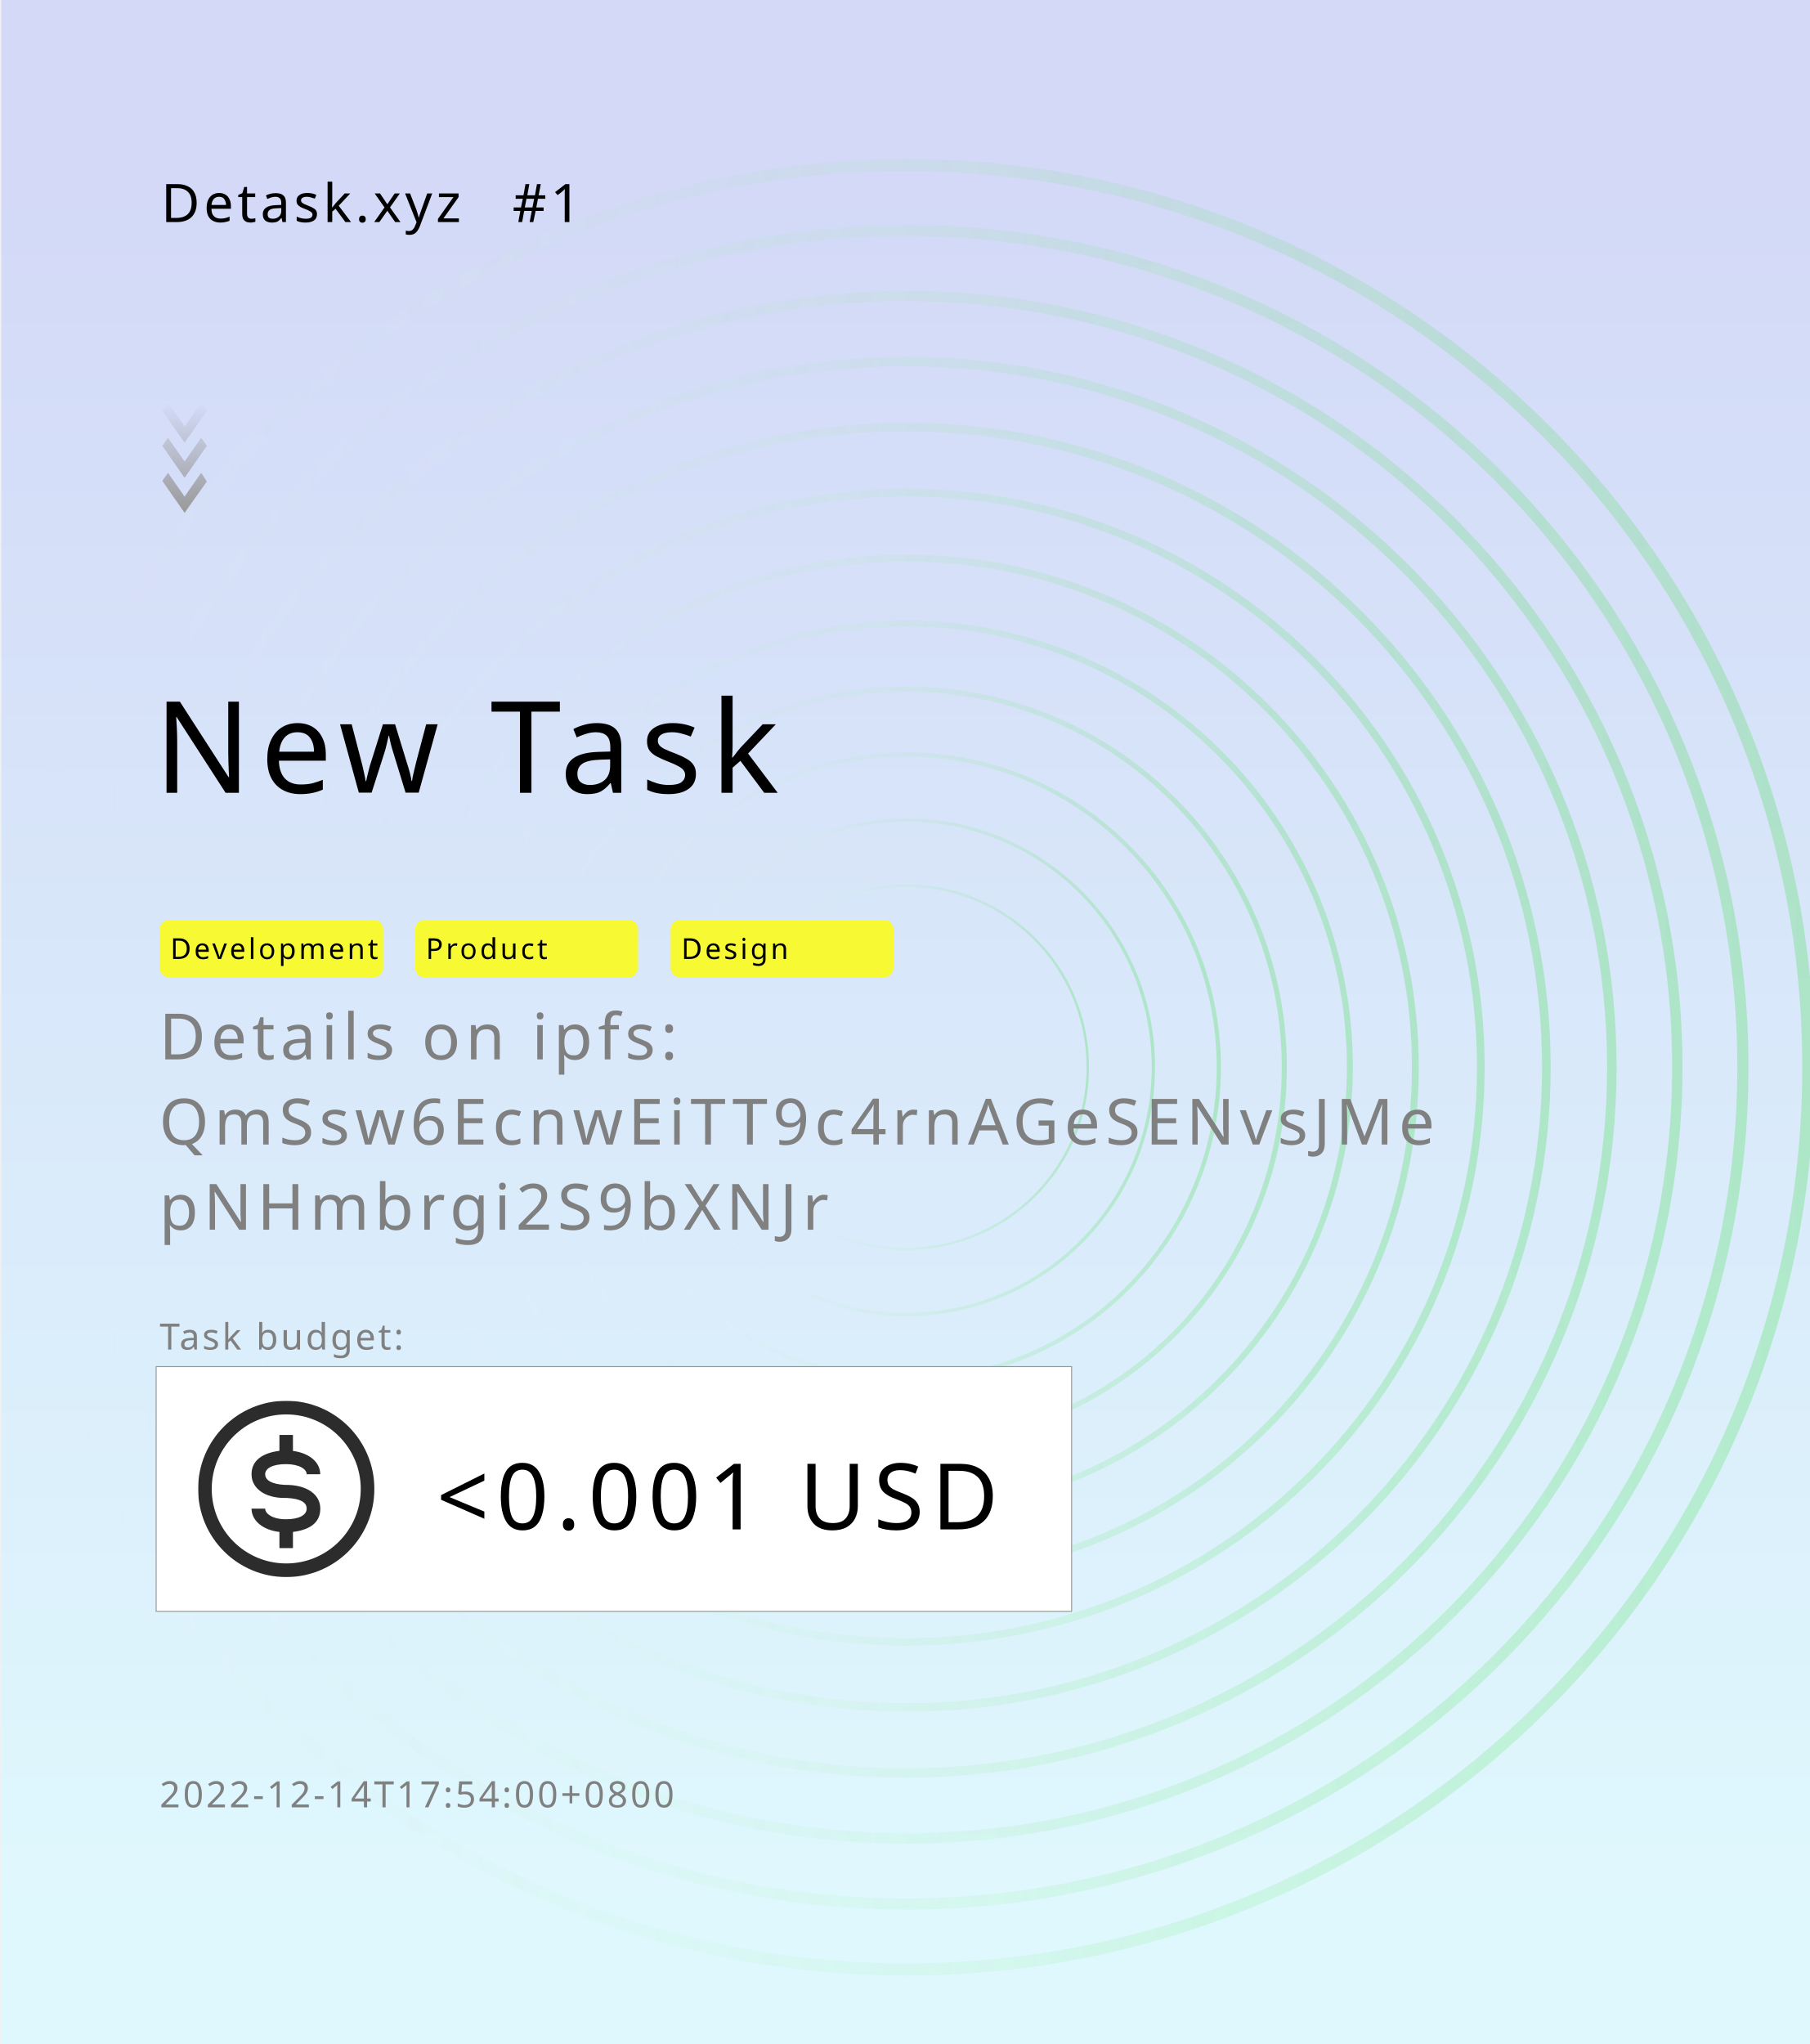
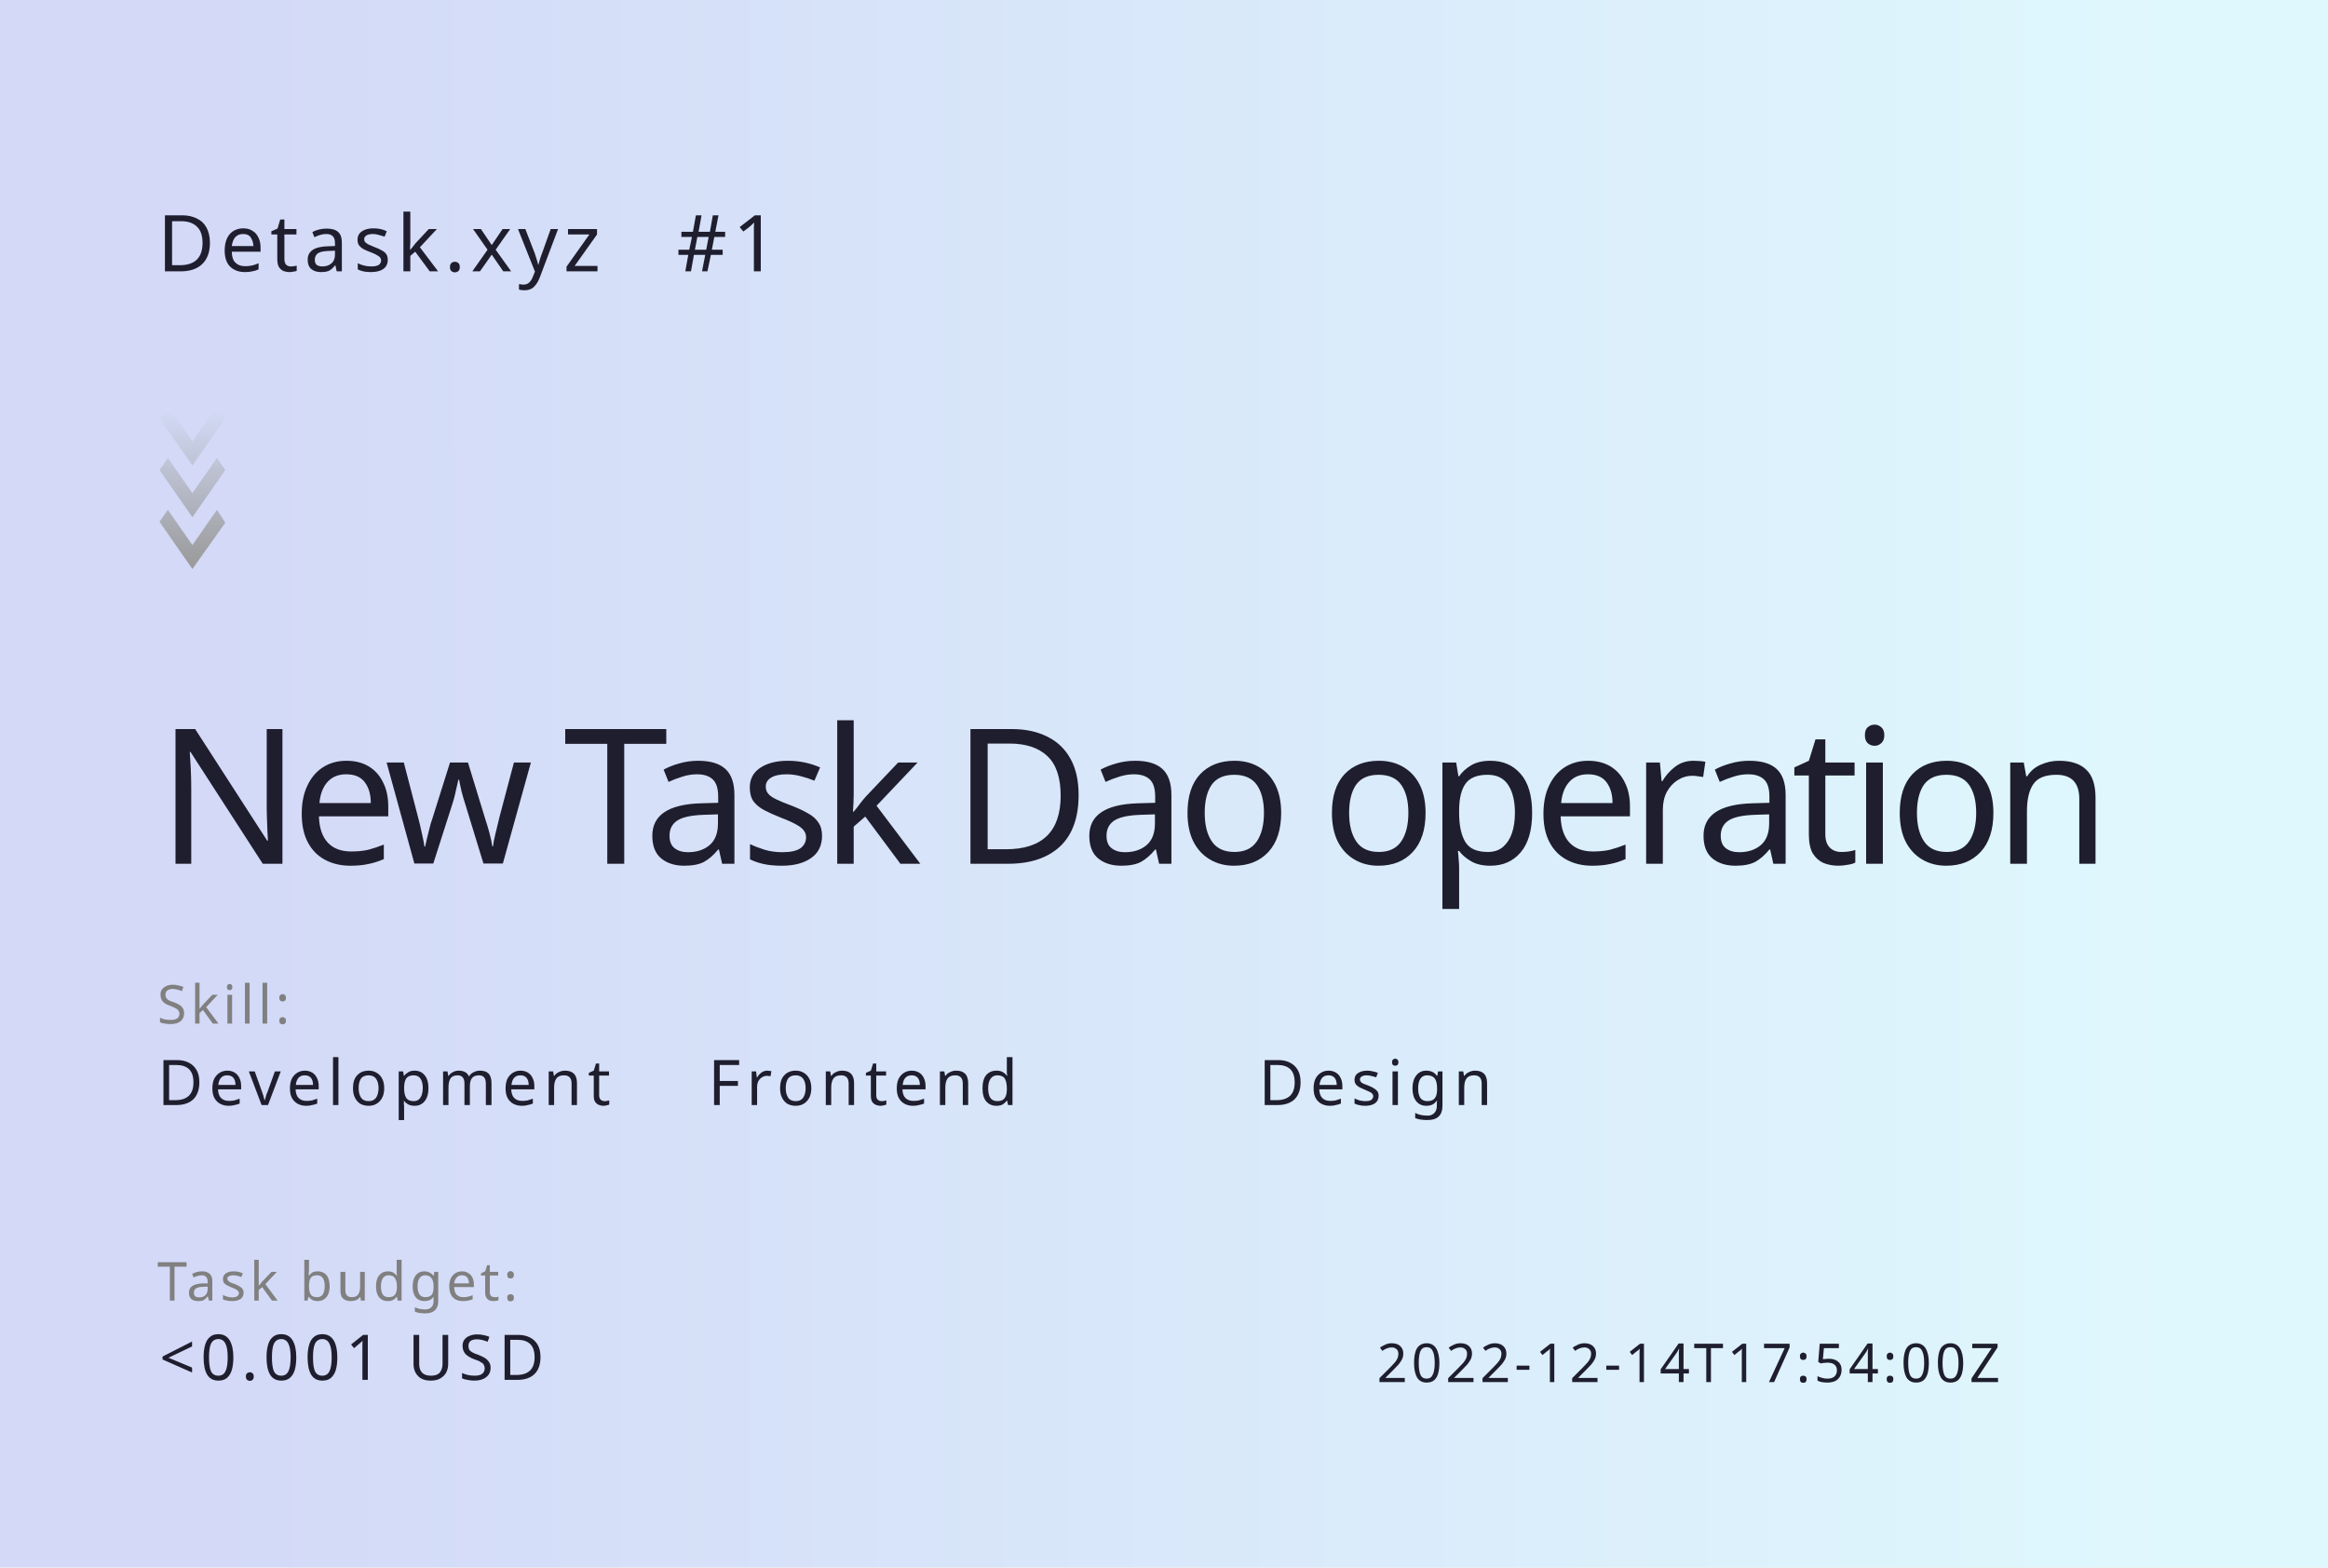
- <svg xmlns="http://www.w3.org/2000/svg" xmlns:xlink="http://www.w3.org/1999/xlink" id="l_1" data-name="l 1" viewBox="0 0 170 192">
+ <svg xmlns="http://www.w3.org/2000/svg" id="l_1" data-name="l 1" viewBox="0 0 147.98 99.64">
  <defs>
-     <linearGradient id="a_17" x1="85.12" y1="17.17" x2="85.13" y2="180.08" gradientUnits="userSpaceOnUse">
+     <linearGradient id="a" x1="1074.54" y1="1581.87" x2="1074.55" y2="1456.31" gradientTransform="matrix(0 -1 -1 0 1595.1 1124.36)" gradientUnits="userSpaceOnUse">
      <stop offset="0" stop-color="#d3d9f7" />
      <stop offset="1" stop-color="#dff8fd" />
    </linearGradient>
-     <linearGradient id="a" x1="-.19" y1="100.25" x2="170.44" y2="100.25" gradientUnits="userSpaceOnUse">
-       <stop offset="0" stop-color="#fff" stop-opacity="0" />
-       <stop offset="1" stop-color="#00d600" />
-     </linearGradient>
-     <linearGradient id="a-2" x1="6" y1="100.25" x2="164.25" y2="100.25" xlink:href="#a" />
-     <linearGradient id="a-3" x1="12.2" y1="100.25" x2="158.05" y2="100.25" xlink:href="#a" />
-     <linearGradient id="a-4" x1="18.39" y1="100.25" x2="151.86" y2="100.25" xlink:href="#a" />
-     <linearGradient id="a-5" x1="24.58" y1="100.25" x2="145.67" y2="100.25" xlink:href="#a" />
-     <linearGradient id="a-6" x1="30.78" y1="100.25" x2="139.47" y2="100.25" xlink:href="#a" />
-     <linearGradient id="a-7" x1="36.97" y1="100.25" x2="133.28" y2="100.25" xlink:href="#a" />
-     <linearGradient id="a-8" x1="43.17" y1="100.25" x2="127.08" y2="100.25" xlink:href="#a" />
-     <linearGradient id="a-9" x1="49.36" y1="100.25" x2="120.89" y2="100.25" xlink:href="#a" />
-     <linearGradient id="a-10" x1="55.56" y1="100.25" x2="114.69" y2="100.25" xlink:href="#a" />
-     <linearGradient id="a-11" x1="61.75" y1="100.25" x2="108.5" y2="100.25" xlink:href="#a" />
-     <linearGradient id="a-12" x1="67.95" y1="100.25" x2="102.3" y2="100.25" xlink:href="#a" />
-     <linearGradient id="a_44" x1="-399.35" y1="-508.52" x2="-389" y2="-508.52" gradientTransform="rotate(90 -464.18 -27)" gradientUnits="userSpaceOnUse">
+     <linearGradient id="d1" x1="-669.05" y1="1241.1" x2="-658.71" y2="1241.1" gradientTransform="matrix(0 1 1 0 -1228.87 694.87)" gradientUnits="userSpaceOnUse">
      <stop offset="0" stop-color="#d4dcf8" />
      <stop offset="1" stop-color="#999" />
    </linearGradient>
    <style>
-       .c26{fill-rule:evenodd}.c20,.c21{isolation:isolate}.c21{font-size:2.71px;letter-spacing:.09em}.c21,.c28{font-family:PingFangSC-Regular-GBpc-EUC-H,PingFang SC}.c25{fill:gray;font-family:PingFangSC-Light-GBpc-EUC-H,PingFang SC;font-size:3.4px;letter-spacing:.07em}.c26{fill:#ff0;opacity:.8}.c28{font-size:5px;letter-spacing:.07em}
+       .b1,.b2,.b3{isolation:isolate}.b1{font-size:4px}.b1,.b3{fill:#1f1e2e;font-family:PingFangSC-Medium-GBpc-EUC-H,PingFang SC}.b1{letter-spacing:.09em}.b2,.b3{letter-spacing:.07em}.b2{font-size:3.4px;font-family:PingFangSC-Light-GBpc-EUC-H,PingFang SC;fill:gray}.b3{font-size:5px}
    </style>
-     <mask id="mask" x="18.61" y="131.58" width="16.56" height="16.56" maskUnits="userSpaceOnUse">
-       <path id="path-1" style="fill-rule:evenodd;fill:#fff" d="M18.61 131.58h16.56v16.56H18.61v-16.56z" />
-     </mask>
  </defs>
-   <path style="fill:url(#a_17)" d="M.13 0h170v192H.13z" />
-   <g style="opacity:.2">
-     <circle cx="85.13" cy="100.25" r="84.75" style="stroke-width:1.14px;stroke:url(#a);fill:none;stroke-miterlimit:10" />
-     <circle cx="85.13" cy="100.25" r="78.6" style="stroke-width:1.05px;stroke:url(#a-2);fill:none;stroke-miterlimit:10" />
-     <circle cx="85.13" cy="100.25" r="72.44" style="stroke-width:.97px;stroke:url(#a-3);fill:none;stroke-miterlimit:10" />
-     <circle cx="85.13" cy="100.25" r="66.29" style="stroke-width:.89px;stroke:url(#a-4);fill:none;stroke-miterlimit:10" />
-     <circle cx="85.13" cy="100.25" r="60.14" style="stroke-width:.81px;stroke:url(#a-5);fill:none;stroke-miterlimit:10" />
-     <circle cx="85.13" cy="100.25" r="53.98" style="stroke-width:.72px;stroke:url(#a-6);fill:none;stroke-miterlimit:10" />
-     <circle cx="85.13" cy="100.25" r="47.83" style="stroke-width:.64px;stroke:url(#a-7);fill:none;stroke-miterlimit:10" />
-     <circle cx="85.13" cy="100.25" r="41.68" style="stroke-width:.56px;stroke:url(#a-8);fill:none;stroke-miterlimit:10" />
-     <circle cx="85.13" cy="100.25" r="35.52" style="stroke-width:.48px;stroke:url(#a-9);fill:none;stroke-miterlimit:10" />
-     <circle cx="85.13" cy="100.25" r="29.37" style="stroke-width:.39px;stroke:url(#a-10);fill:none;stroke-miterlimit:10" />
-     <circle cx="85.13" cy="100.25" r="23.22" style="stroke-width:.31px;stroke:url(#a-11);fill:none;stroke-miterlimit:10" />
-     <circle cx="85.13" cy="100.25" r="17.06" style="stroke-width:.23px;stroke:url(#a-12);fill:none;stroke-miterlimit:10" />
-   </g>
-   <text class="c28" transform="translate(15.13 20.86)">Detask.xyz</text>
-   <text class="c28" transform="translate(48.13 20.86)">#1</text>
-   <path d="m17.34 43.35-1.56-2.23-.53.76 2.09 3 2.09-3-.53-.76Zm0-3.29-1.56-2.23-.53.76 2.09 3 2.09-3-.53-.76Zm0 6.59-1.56-2.24-.53.76 2.09 3 2.09-2.94-.53-.82Z" style="fill:url(#a_44)" />
-   <text transform="translate(14.49 74.47)" style="font-size:12px;font-family:PingFangSC-Semibold-GBpc-EUC-H,PingFang SC;letter-spacing:.07em">New Task</text>
-   <text transform="translate(14.95 99.51)" style="fill:gray;font-family:PingFangSC-Light-GBpc-EUC-H,PingFang SC;font-size:6px;letter-spacing:.08em">Details on ipfs:<tspan x="0" y="8">QmSsw6EcnwEiTT9c4rnAGeSENvsJMe</tspan>
-     <tspan x="0" y="16">pNHmbrgi2S9bXNJr</tspan>
-   </text>
-   <path class="c26" d="M16 86.42h19a.9.9 0 0 1 1 .8V91a.91.91 0 0 1-1 .8H16a.91.91 0 0 1-1-.8v-3.78a.9.9 0 0 1 1-.8Z" />
-   <g class="c20">
-     <text class="c21" transform="translate(16 90.08)">Development</text>
-   </g>
-   <path class="c26" d="M40 86.42h18.94a.9.9 0 0 1 1 .8V91a.91.91 0 0 1-1 .8H40a.91.91 0 0 1-1-.8v-3.78a.9.9 0 0 1 1-.8Z" />
-   <g class="c20">
-     <text class="c21" transform="translate(40 90.08)">Product</text>
-   </g>
-   <path class="c26" d="M64 86.42h18.94a.9.9 0 0 1 1 .8V91a.91.91 0 0 1-1 .8H64a.91.91 0 0 1-1-.8v-3.78a.9.9 0 0 1 1-.8Z" />
-   <g class="c20">
-     <text class="c21" transform="translate(64 90.08)">Design</text>
-   </g>
-   <text class="c25" transform="translate(15 126.77)">Task budget:</text>
-   <path style="stroke:#979797;stroke-width:.09px;fill:#fff" d="M14.67 128.37h86v22.99H14.67z" />
-   <g style="mask:url(#mask)">
-     <path d="M27.52 134.79v1.5c1.47.19 2.51 1 2.56 2.1v.09h-1.27c0-.49-.72-.95-1.95-.95s-1.95.39-1.95.95.61.93 1.83 1h.12c1.92 0 3.23.86 3.23 2.23s-1.05 2-2.57 2.19v1.52h-1.27v-1.52c-1.5-.17-2.56-1-2.62-2.11v-.08h1.28c0 .49.72 1 1.95 1s1.95-.39 1.95-1-.61-.93-1.83-1h-.24c-1.86 0-3.11-.9-3.11-2.23s1.08-2 2.62-2.2v-1.49Zm-.63-1.93a7 7 0 1 0 7 7 7 7 0 0 0-7-7Zm0-1.28a8.28 8.28 0 1 1-8.28 8.28 8.28 8.28 0 0 1 8.28-8.28Z" style="fill:#2c2c2c;fill-rule:evenodd" />
-   </g>
-   <text transform="translate(41 143.66)" style="font-size:8.63px;font-family:PingFangSC-Medium-GBpc-EUC-H,PingFang SC;letter-spacing:.08em"> &lt;0.001 USD</text>
-   <text class="c25" transform="translate(15 169.77)">2022-12-14T17:54:00+0800</text>
+   <path fill="url(#a)" d="M0 99.64V0h148v99.64Z" />
+   <text class="b3" transform="translate(10 17.25)">Detask.xyz</text>
+   <text class="b3" transform="translate(43 17.25)">#1</text>
+   <path d="m12.23 31.35-1.56-2.23-.53.76 2.09 3 2.09-3-.53-.76Zm0-3.29-1.56-2.23-.53.76 2.09 3 2.09-3-.53-.76Zm0 6.59-1.56-2.24-.53.76 2.09 3 2.09-2.94-.53-.82Z" style="fill:url(#d1)" />
+   <text transform="translate(10 54.91)" style="font-size:12px;font-family:PingFangSC-Semibold-GBpc-EUC-H,PingFang SC;letter-spacing:-.05em;fill:#1f1e2e">New Task Dao operation</text>
+   <text class="b2" transform="translate(10 65.07)">Skill:</text>
+   <text class="b1" transform="translate(10 70.25)">Development</text>
+   <text class="b1" transform="translate(45 70.25)">Frontend</text>
+   <text class="b1" transform="translate(80 70.25)">Design</text>
+   <text class="b2" transform="translate(10 82.68)">Task budget:</text>
+   <text transform="translate(10.13 87.72)" style="letter-spacing:.08em;font-family:PingFangSC-Medium-GBpc-EUC-H,PingFang SC;fill:#1f1e2e;font-size:4px;isolation:isolate">&lt;0.001 USD</text>
+   <text transform="translate(87.53 87.86)" style="font-size:3.4px;font-family:PingFangSC-Light-GBpc-EUC-H,PingFang SC;letter-spacing:.07em;fill:#1f1e2e;isolation:isolate">2022-12-14T17:54:00Z</text>
</svg>
